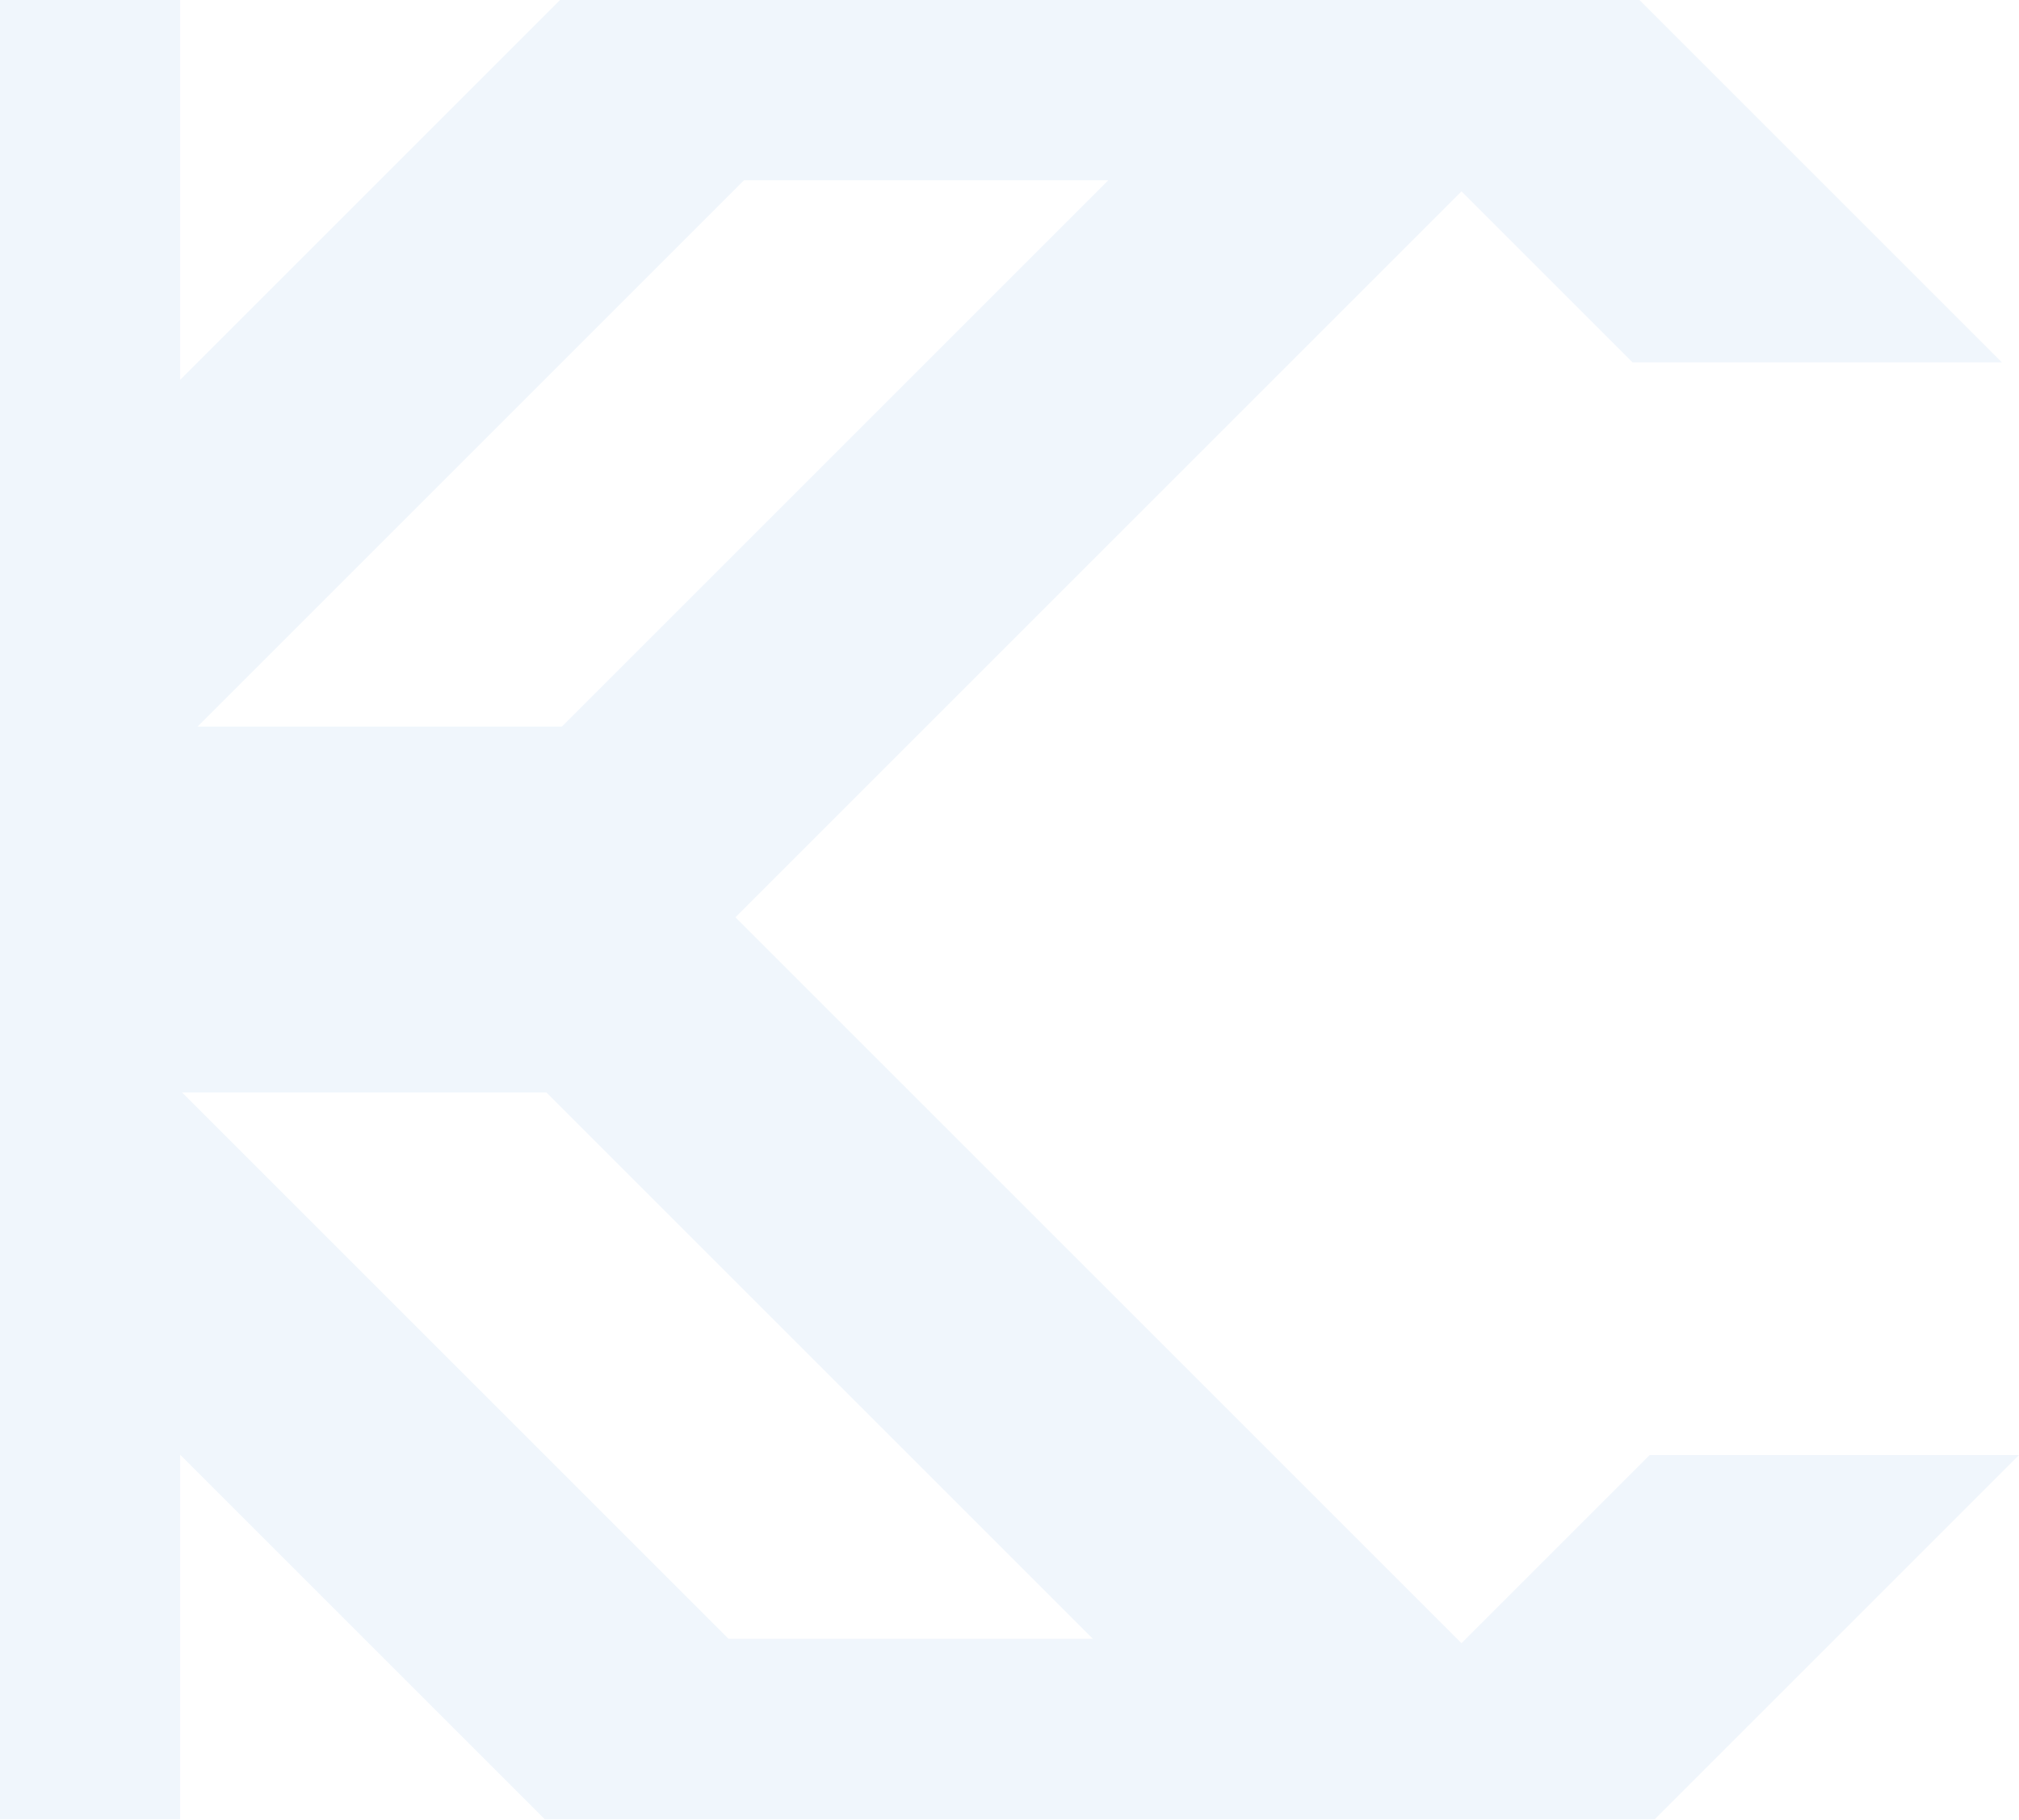
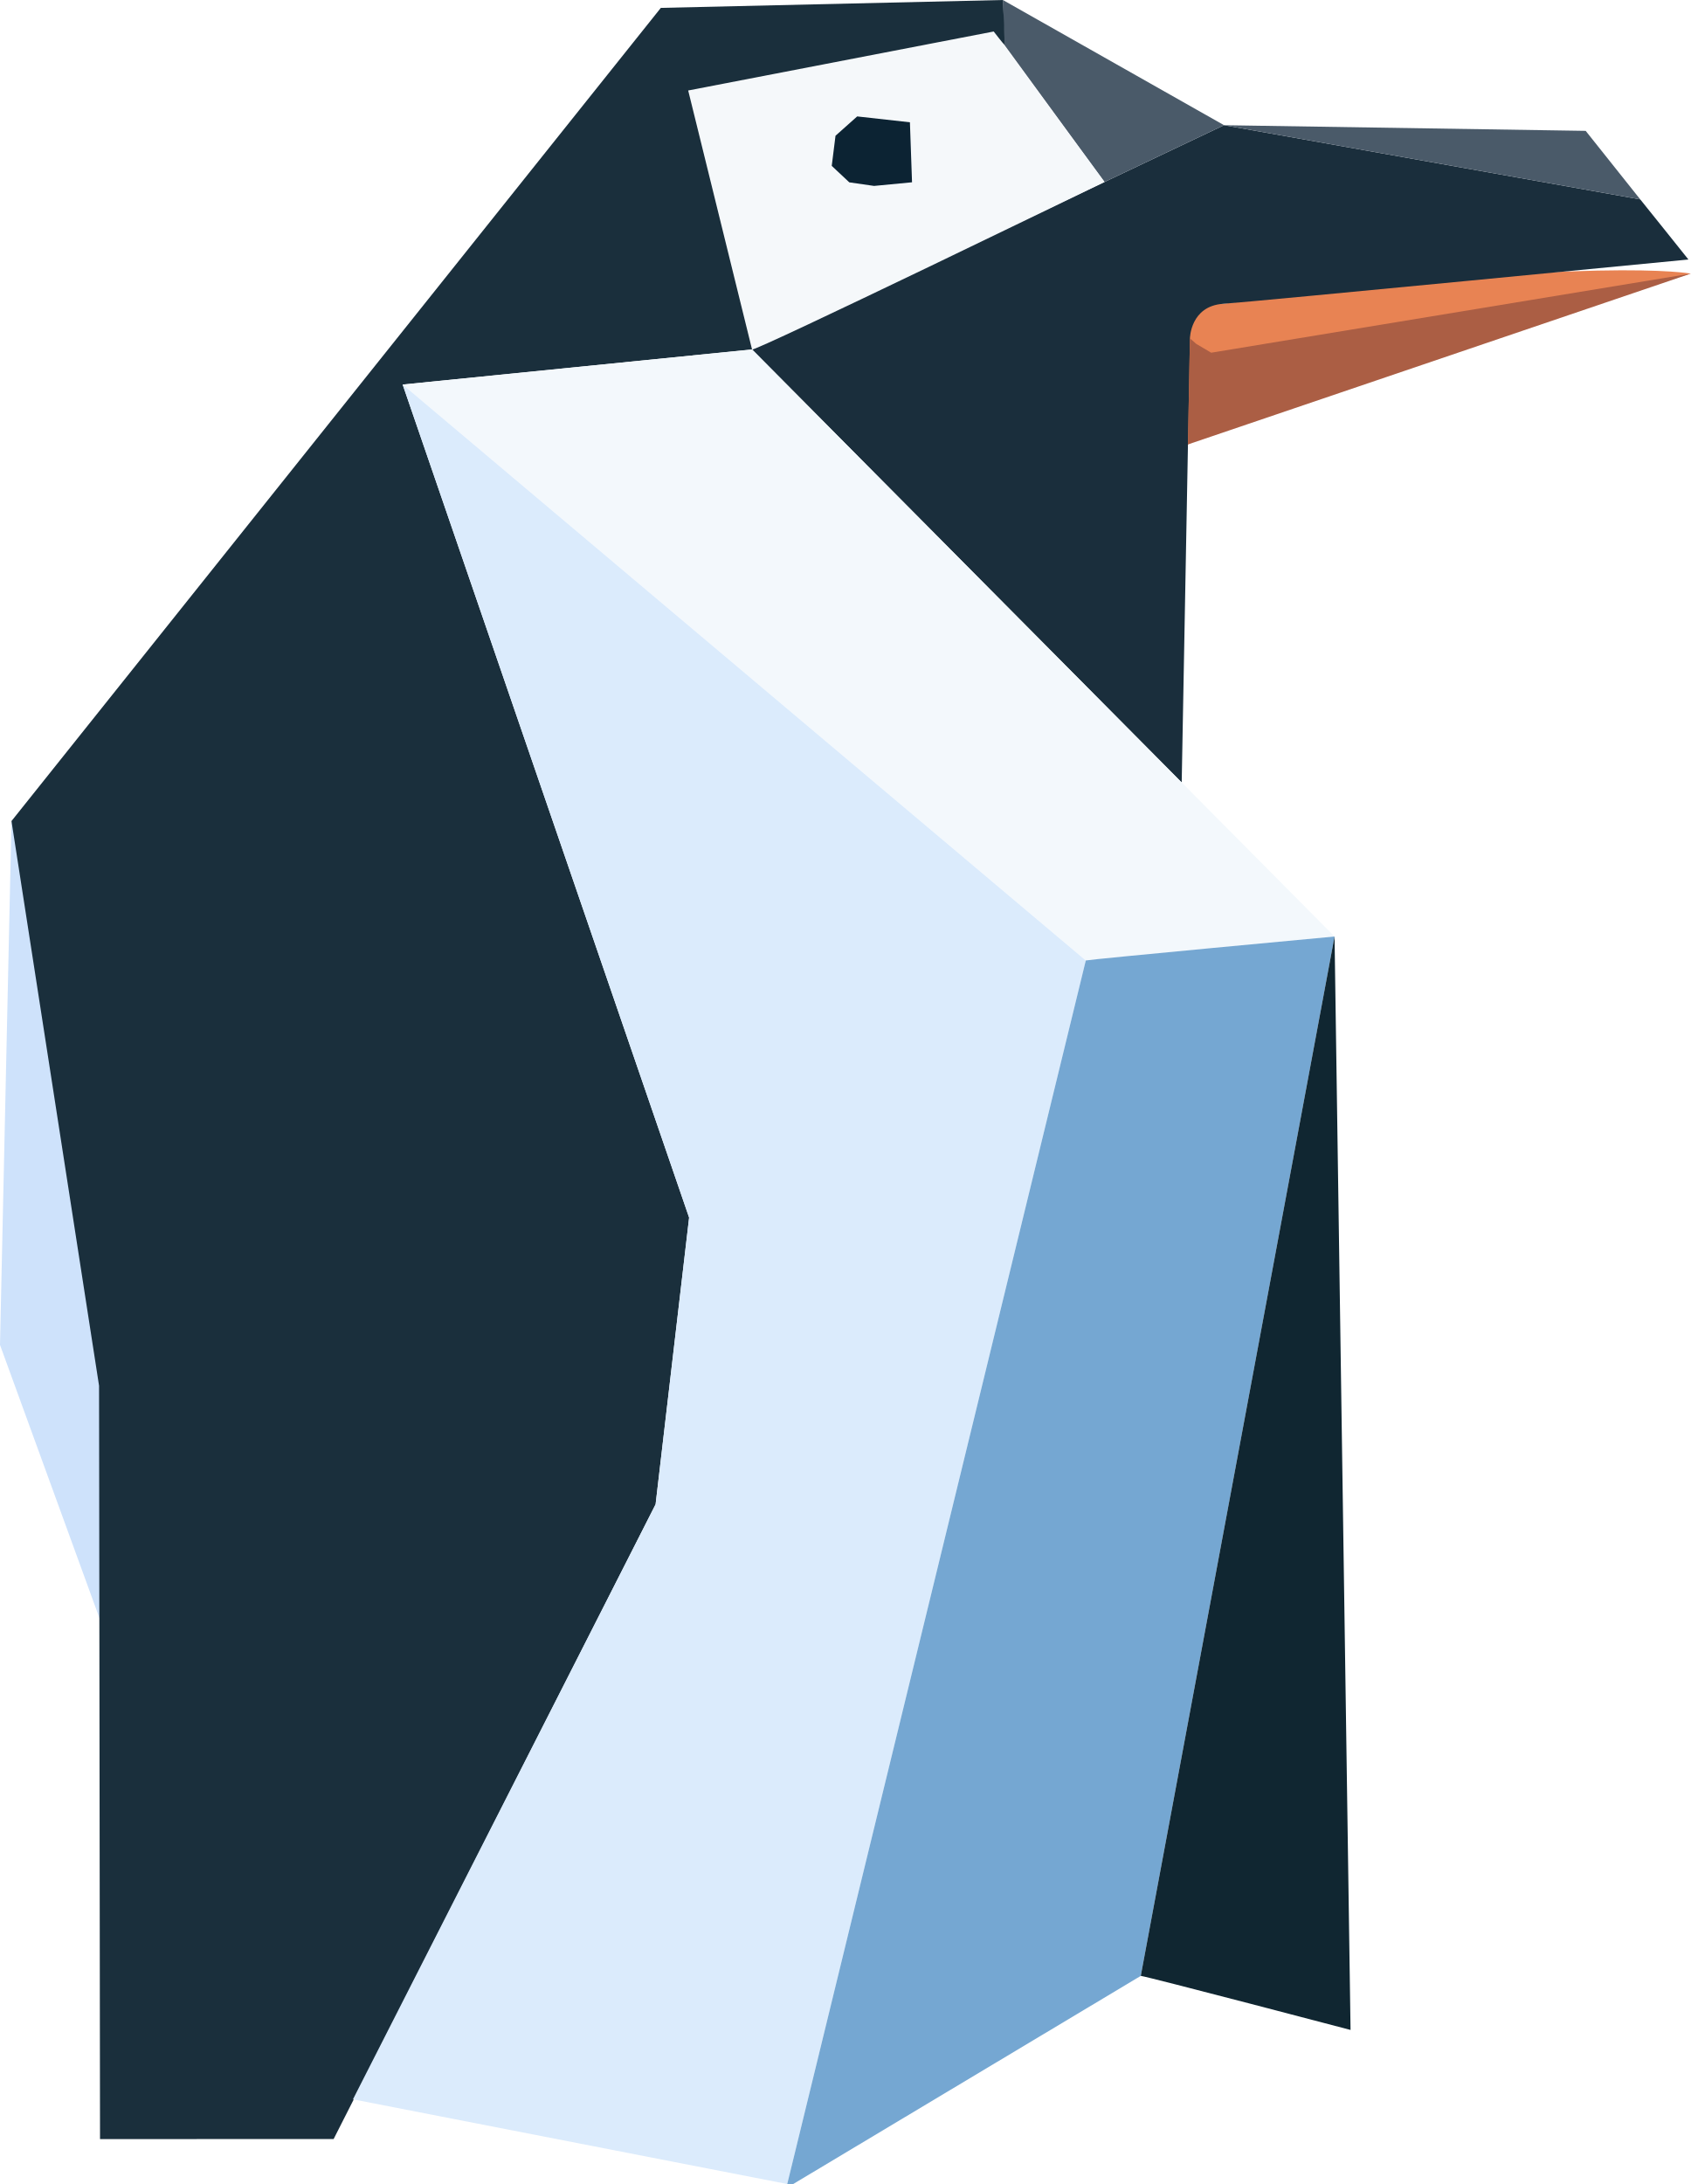
- <svg xmlns="http://www.w3.org/2000/svg" viewBox="0 0 512 461.486" version="1.1" id="svg10">
-   <defs id="defs4">
-     <style id="style2">.c{stroke:#000;stroke-miterlimit:10;}</style>
-   </defs>
-   <g id="a" />
-   <g id="b">
-     <path class="c" d="M418.338,369.055l-47.716,47.716L186.504,232.655,370.621,48.538l43.38,43.38h93.662L415.695-.051H142.072L45.69,96.331V-.051H-.5V184.22l.077,.077h-.077V461.358l.077,.077H45.69v-92.456l92.456,92.456h184.682v-.077l.077,.077h96.716l92.379-92.379h-93.662ZM188.672,45.728h92.379L142.483,184.297H50.103L188.672,45.728Zm-3.926,369.928l-46.6-46.6h-.077v-.077l-91.892-91.892h92.379l138.569,138.569h-92.379Z" id="path7" style="fill:#f0f6fc;fill-opacity:1;stroke:none" />
+ <svg xmlns="http://www.w3.org/2000/svg" width="396.438" height="512" viewBox="0 0 104.891 135.467" version="1.1" id="svg38941">
+   <defs id="defs38938" />
+   <g id="layer1">
+     <path style="fill:#cee2fb;fill-opacity:1;fill-rule:nonzero;stroke:none;stroke-width:0.396;stroke-miterlimit:10000;stroke-dasharray:none;paint-order:markers stroke fill" d="M 13.333,84.619 9.601,109.789 0,83.42 0.712,50.928 Z" id="path11984" />
+     <path style="fill:#e88353;fill-opacity:1;fill-rule:nonzero;stroke:none;stroke-width:0.396;stroke-miterlimit:10000;stroke-dasharray:none;paint-order:markers stroke fill" d="m 104.891,16.971 c 0,0 -5.84,-1.122 -29.013,1.873 0,0 -2.667,-0.564 -2.807,1.847 -0.14,2.412 0.627,6.876 0.627,6.876 6.116,-3.715 21.496,-7.841 31.193,-10.596 z" id="path1175" />
+     <path style="fill:#1a2e3c;fill-opacity:1;stroke:none;stroke-width:0.396;stroke-miterlimit:10000;stroke-dasharray:none;paint-order:markers stroke fill" d="m 104.745,16.096 c -0.086,-0.116 -2.986,-3.726 -2.986,-3.726 L 75.937,7.766 46.655,21.675 73.31,48.534 73.82,20.986 c 0,0 0.027,-2.002 2.058,-2.142 2.031,-0.14 28.867,-2.747 28.867,-2.747 z" id="path1177" />
+     <path style="fill:#4a5a69;fill-opacity:1;fill-rule:nonzero;stroke:none;stroke-width:0.396;stroke-miterlimit:10000;stroke-dasharray:none;paint-order:markers stroke fill" d="m 62.216,0 0.078,2.761 6.229,8.527 7.415,-3.522 z" id="path4968" />
+     <path style="fill:#4a5a69;fill-opacity:1;fill-rule:nonzero;stroke:none;stroke-width:0.396;stroke-miterlimit:10000;stroke-dasharray:none;paint-order:markers stroke fill" d="M 101.759,12.37 75.937,7.766 98.372,8.117 Z" id="path7241" />
+     <path style="fill:#f5f8fa;fill-opacity:1;fill-rule:nonzero;stroke:none;stroke-width:0.396;stroke-miterlimit:10000;stroke-dasharray:none;paint-order:markers stroke fill" d="m 61.647,1.955 6.876,9.333 c 0,0 -21.836,10.607 -21.868,10.387 C 46.622,21.454 42.694,5.613 42.694,5.613 Z" id="path7243" />
+     <path style="fill:#1a2f3c;fill-opacity:1;fill-rule:nonzero;stroke:none;stroke-width:0.396;stroke-miterlimit:10000;stroke-dasharray:none;paint-order:markers stroke fill" d="m 62.216,0 c 0,0 0.156,2.83 0.078,2.761 -0.078,-0.068 -0.647,-0.807 -0.647,-0.807 L 42.694,5.613 46.655,21.675 24.979,23.852 42.751,75.525 40.672,93.308 20.698,132.677 6.205,132.682 6.145,85.952 0.712,50.928 40.996,0.489 Z" id="path9102" />
+     <path style="fill:#f3f8fc;fill-opacity:1;fill-rule:nonzero;stroke:none;stroke-width:0.396;stroke-miterlimit:10000;stroke-dasharray:none;paint-order:markers stroke fill" d="M 24.979,23.852 46.655,21.675 82.792,58.09 67.36,59.575 Z" id="path9650" />
+     <path style="fill:#dbebfc;fill-opacity:1;fill-rule:nonzero;stroke:none;stroke-width:0.396;stroke-miterlimit:10000;stroke-dasharray:none;paint-order:markers stroke fill" d="m 24.979,23.852 17.772,51.674 -2.079,17.783 -18.775,36.906 26.942,5.253 18.521,-75.891 z" id="path10267" />
+     <path style="fill:#75a7d2;fill-opacity:1;fill-rule:nonzero;stroke:none;stroke-width:0.396;stroke-miterlimit:10000;stroke-dasharray:none;paint-order:markers stroke fill" d="m 67.36,59.575 c 0.203,-0.066 15.433,-1.486 15.433,-1.486 L 70.771,122.558 49.211,135.467 h -0.372 z" id="path11022" />
+     <path style="fill:#102631;fill-opacity:1;fill-rule:nonzero;stroke:none;stroke-width:0.396;stroke-miterlimit:10000;stroke-dasharray:none;paint-order:markers stroke fill" d="m 70.771,122.558 c 0.505,0.064 13.014,3.353 13.014,3.353 L 82.792,58.09 Z" id="path13291" />
+     <path style="fill:#ab5e44;fill-opacity:1;fill-rule:nonzero;stroke:none;stroke-width:0.396;stroke-miterlimit:10000;stroke-dasharray:none;paint-order:markers stroke fill" d="M 73.698,27.567 104.891,16.971 75.14,21.877 74.212,21.329 73.82,20.986 Z" id="path22968" />
+     <path style="fill:#0c2333;fill-opacity:1;fill-rule:nonzero;stroke:none;stroke-width:0.396;stroke-miterlimit:10000;stroke-dasharray:none;paint-order:markers stroke fill" d="M 56.449,7.585 56.58,11.307 54.227,11.532 52.689,11.311 51.599,10.289 51.833,8.42 53.178,7.221 Z" id="path24475" />
  </g>
</svg>
